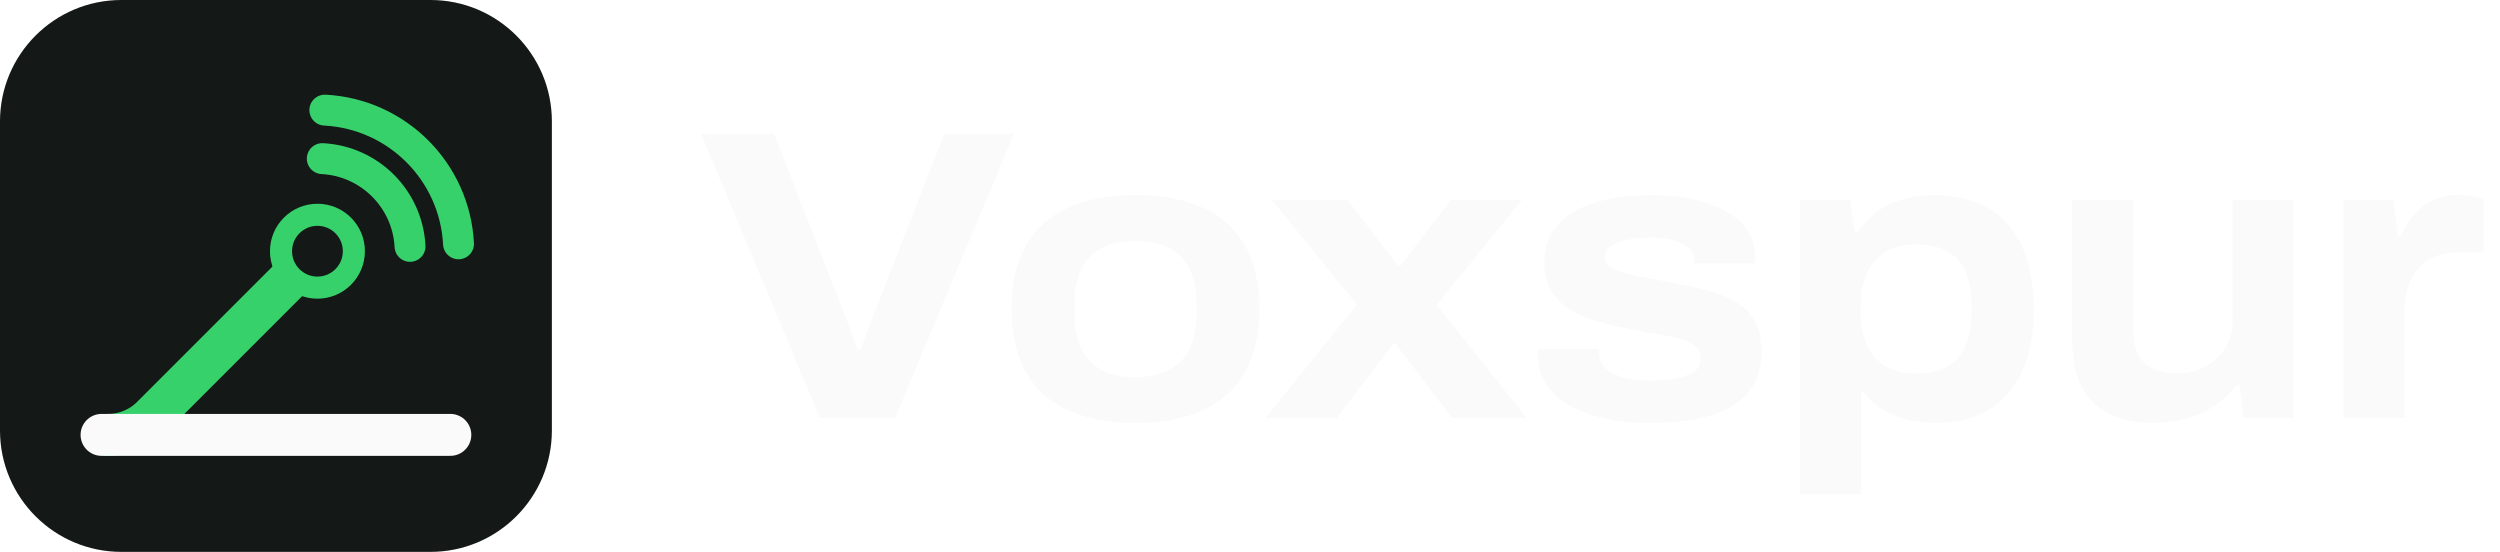
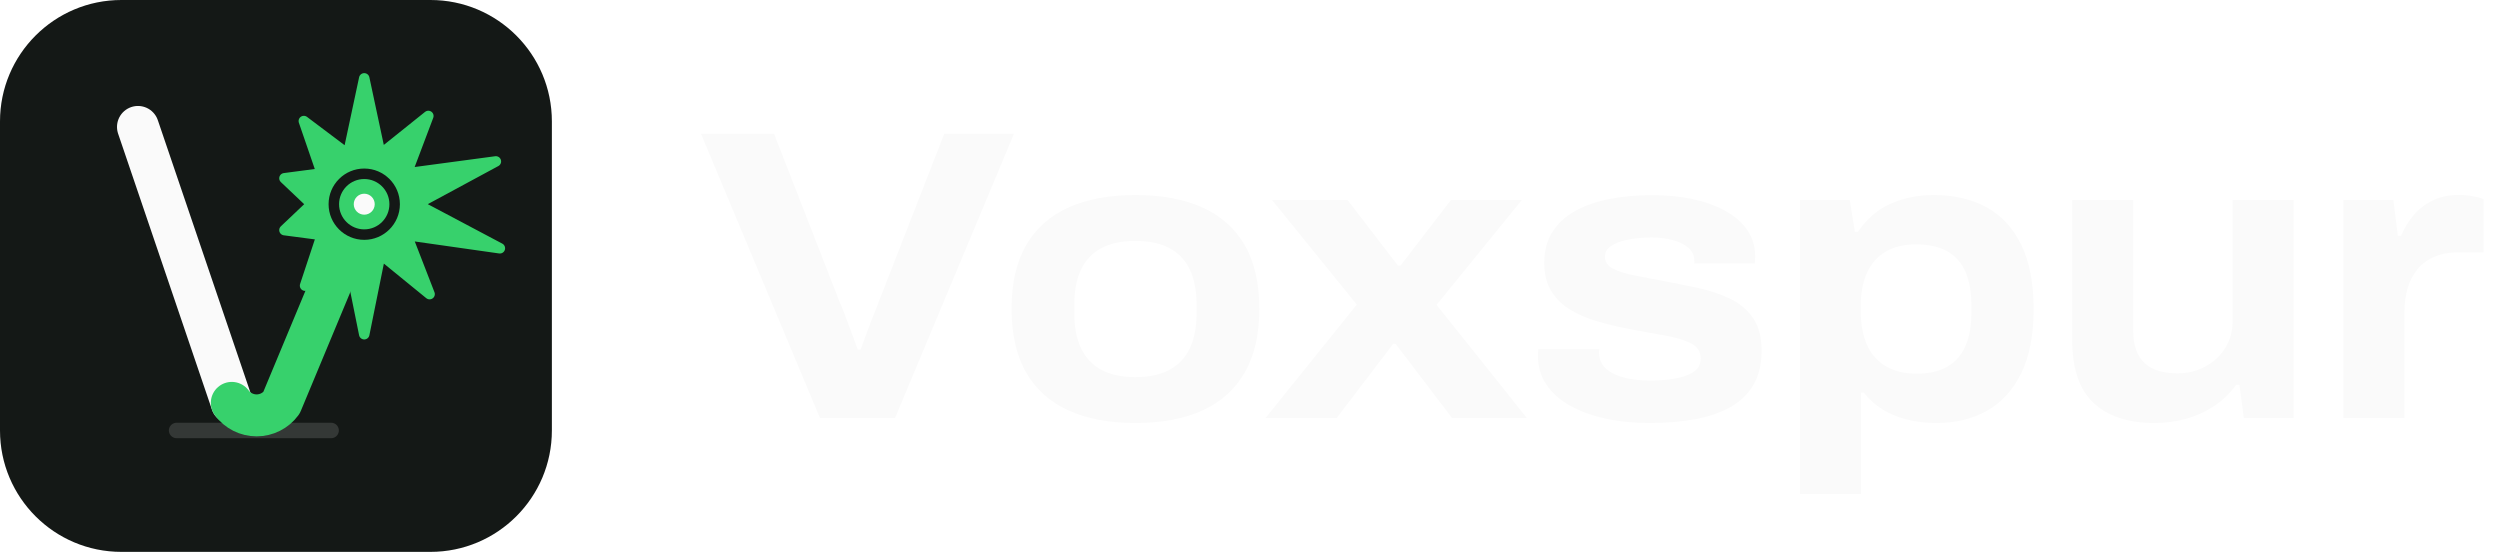
<svg xmlns="http://www.w3.org/2000/svg" width="906" height="200" viewBox="0 0 906 200" role="img" aria-label="Voxspur">
  <g transform="scale(0.4)">
    <rect width="500" height="500" rx="110" fill="#141816" />
-     <path d="M98.00 394.00A56 56 0 0 0 137.60 377.60L287.60 227.60" fill="none" stroke="#37d16c" stroke-width="38" stroke-linecap="round" stroke-linejoin="round" />
-     <path d="M92 394L408 394" fill="none" stroke="#fafafa" stroke-width="38" stroke-linecap="round" />
-     <circle cx="287.60" cy="227.60" r="33" fill="#141816" stroke="#37d16c" stroke-width="20" />
-     <path d="M291.99 143.71A84 84 0 0 1 371.48 223.20" fill="none" stroke="#37d16c" stroke-width="28" stroke-linecap="round" />
-     <path d="M294.30 99.77A128 128 0 0 1 415.42 220.90" fill="none" stroke="#37d16c" stroke-width="28" stroke-linecap="round" />
+     <path d="M 160 390 L 300 390" fill="none" stroke="rgba(255,255,255,0.14)" stroke-width="14" stroke-linecap="round" />
+     <path d="M 125 115 L 210 365" fill="none" stroke="#fafafa" stroke-width="38" stroke-linecap="round" />
+     <path d="M 210 365 A 28 28 0 0 0 255 365 L 330.0 185.0" fill="none" stroke="#37d16c" stroke-width="38" stroke-linecap="round" stroke-linejoin="round" />
+     <path d="M 377.50 185.00 L 452.87 224.93 L 368.43 212.92 L 389.20 266.47 L 344.68 230.17 L 330.00 302.80 L 315.32 230.17 L 276.39 258.79 L 291.57 212.92 L 257.72 208.48 L 282.50 185.00 L 257.72 161.52 L 291.57 157.08 L 275.28 109.68 L 315.32 139.83 L 330.00 71.00 L 344.68 139.83 L 388.07 105.07 L 368.43 157.08 L 449.26 146.25 Z" fill="#37d16c" stroke="#37d16c" stroke-width="9.5" stroke-linejoin="round" />
+     <circle cx="330.0" cy="185.0" r="32.3" fill="#141816" />
+     <circle cx="330.0" cy="185.0" r="22.8" fill="#37d16c" />
+     <circle cx="330.0" cy="185.0" r="9.5" fill="#fafafa" />
  </g>
  <g fill="#fafafa">
    <path transform="translate(252.00 151.5) scale(0.15 -0.15)" d="M301.08 0 13.588 686.81H190.103L347.563 282.874Q354.881 266.379 362.956 244.582Q371.031 222.785 379.004 201.886Q386.977 180.986 392.445 165.248H399.12Q404.483 179.664 411.904 199.903Q419.325 220.142 427.697 241.844Q436.068 263.546 443.595 282.092L601.346 686.81H769.76L482.381 0Z" />
    <path transform="translate(360.22 151.5) scale(0.15 -0.15)" d="M341.704 -12Q247.217 -12 180.2 18.281Q113.183 48.562 77.831 109.806Q42.48 171.05 42.48 263.593Q42.48 357.031 77.831 417.88Q113.183 478.729 180.2 508.77Q247.217 538.81 341.704 538.81Q436.598 538.81 503.468 508.77Q570.338 478.729 605.689 417.88Q641.041 357.031 641.041 263.593Q641.041 171.05 605.689 109.806Q570.338 48.562 503.468 18.281Q436.598 -12 341.704 -12ZM341.704 98.866Q391.343 98.866 424.232 116.644Q457.12 134.422 473.282 168.818Q489.443 203.214 489.443 252.666V274.407Q489.443 324.234 473.282 358.499Q457.12 392.764 424.232 410.355Q391.343 427.945 341.704 427.945Q292.064 427.945 259.232 410.355Q226.4 392.764 210.239 358.499Q194.077 324.234 194.077 274.407V252.666Q194.077 203.214 210.239 168.818Q226.4 134.422 259.232 116.644Q292.064 98.866 341.704 98.866Z" />
    <path transform="translate(457.20 151.5) scale(0.15 -0.15)" d="M9.447 0 230.051 274.084 25.242 526.81H207.677L329.512 368.144H335.557L457.455 526.81H628.738L422.766 273.466L640.989 0H460.179L323.898 179.189H317.853L181.323 0Z" />
    <path transform="translate(551.59 151.5) scale(0.15 -0.15)" d="M307.403 -12Q250.732 -12 201.745 -1.279Q152.758 9.442 116.111 29.884Q79.465 50.327 58.892 80.694Q38.32 111.061 38.32 150.978Q38.32 155.543 38.711 159.434Q39.102 163.325 39.695 166.511H186.517Q186.3 164.565 186.112 162.024Q185.924 159.484 185.924 157.484Q186.549 133.296 203.949 118.442Q221.35 103.589 249.543 97.046Q277.735 90.503 309.813 90.503Q338.714 90.503 366.739 94.867Q394.764 99.23 413.223 110.752Q431.682 122.273 431.682 143.934Q431.682 168.186 409.21 179.947Q386.737 191.707 347.98 198.851Q309.223 205.994 260.165 214.853Q220.139 222.45 183.135 233.228Q146.131 244.006 116.984 261.407Q87.838 278.808 70.738 306.483Q53.638 334.157 53.638 375.149Q53.638 418.478 73.129 449.294Q92.621 480.11 127.633 499.827Q162.644 519.545 210.442 529.031Q258.24 538.517 314.852 538.517Q366.697 538.517 411.458 529.083Q456.219 519.649 490.324 501.013Q524.428 482.378 543.794 454.658Q563.159 426.937 563.159 391.148Q563.159 386.144 562.956 381.002Q562.752 375.861 562.159 373.516H416.179V379.607Q416.179 398.655 402.142 410.994Q388.105 423.332 364.697 429.819Q341.29 436.307 311.382 436.307Q295.49 436.307 276.155 434.195Q256.82 432.083 239.645 426.892Q222.47 421.701 211.377 412.948Q200.284 404.195 200.284 390.13Q200.284 371.108 219.636 360.973Q238.988 350.839 270.958 344.695Q302.927 338.552 340.409 331.277Q383.313 323.37 425.748 314.094Q468.183 304.818 502.716 288.238Q537.25 271.658 557.992 241.875Q578.735 212.091 578.735 162.761Q578.735 113.894 558.931 80.149Q539.128 46.404 502.969 26.202Q466.811 6 417.029 -3.0Q367.247 -12 307.403 -12Z" />
    <path transform="translate(642.39 151.5) scale(0.15 -0.15)" d="M66.28 -183.477V526.81H186.386L198.764 450.11H206.348Q238.272 497.172 285.543 517.991Q332.815 538.81 389.428 538.81Q462.841 538.81 516.822 509.213Q570.803 479.616 600.725 418.559Q630.648 357.503 630.648 263.073Q630.648 169.57 600.71 108.383Q570.771 47.195 517.949 17.597Q465.126 -12 395.658 -12Q359.143 -12 326.116 -4.007Q293.09 3.986 266.258 20.418Q239.427 36.85 220.443 61.471H213.641V-183.477ZM347.358 107.203Q392.924 107.203 422.249 124.174Q451.574 141.144 465.897 173.827Q480.219 206.51 480.219 253.454V272.656Q480.219 320.487 465.897 353.373Q451.574 386.26 421.874 402.934Q392.173 419.607 346.607 419.607Q302.668 419.607 272.723 401.748Q242.778 383.889 227.856 350.428Q212.935 316.966 212.935 269.772V257.527Q212.935 222.653 221.399 194.65Q229.863 166.648 246.78 147.355Q263.698 128.062 288.873 117.633Q314.048 107.203 347.358 107.203Z" />
    <path transform="translate(741.56 151.5) scale(0.15 -0.15)" d="M261.597 -12Q166.407 -12 114.556 36.353Q62.706 84.707 62.706 188.661V526.81H210.067V212.161Q210.067 183.994 217.416 164.125Q224.764 144.255 238.581 131.829Q252.399 119.403 272.379 113.71Q292.36 108.017 317 108.017Q353.54 108.017 383.748 124.103Q413.955 140.189 432.083 168.669Q450.211 197.148 450.211 233.778V526.81H597.572V0H477.352L466.83 80.313H458.87Q436.061 48.965 404.861 28.555Q373.66 8.144 337.152 -1.928Q300.644 -12 261.597 -12Z" />
    <path transform="translate(839.34 151.5) scale(0.15 -0.15)" d="M66.167 0V526.81H186.793L197.654 440.08H205.239Q216.893 467.816 235.817 490.251Q254.742 512.686 282.222 525.857Q309.702 539.028 344.784 539.028Q362.613 539.028 378.42 536.103Q394.227 533.177 405.005 528.896V400.44H346.044Q311.55 400.44 286.509 389.957Q261.468 379.475 245.276 359.923Q229.084 340.371 221.306 314.048Q213.528 287.726 213.528 255.973V0Z" />
  </g>
</svg>
